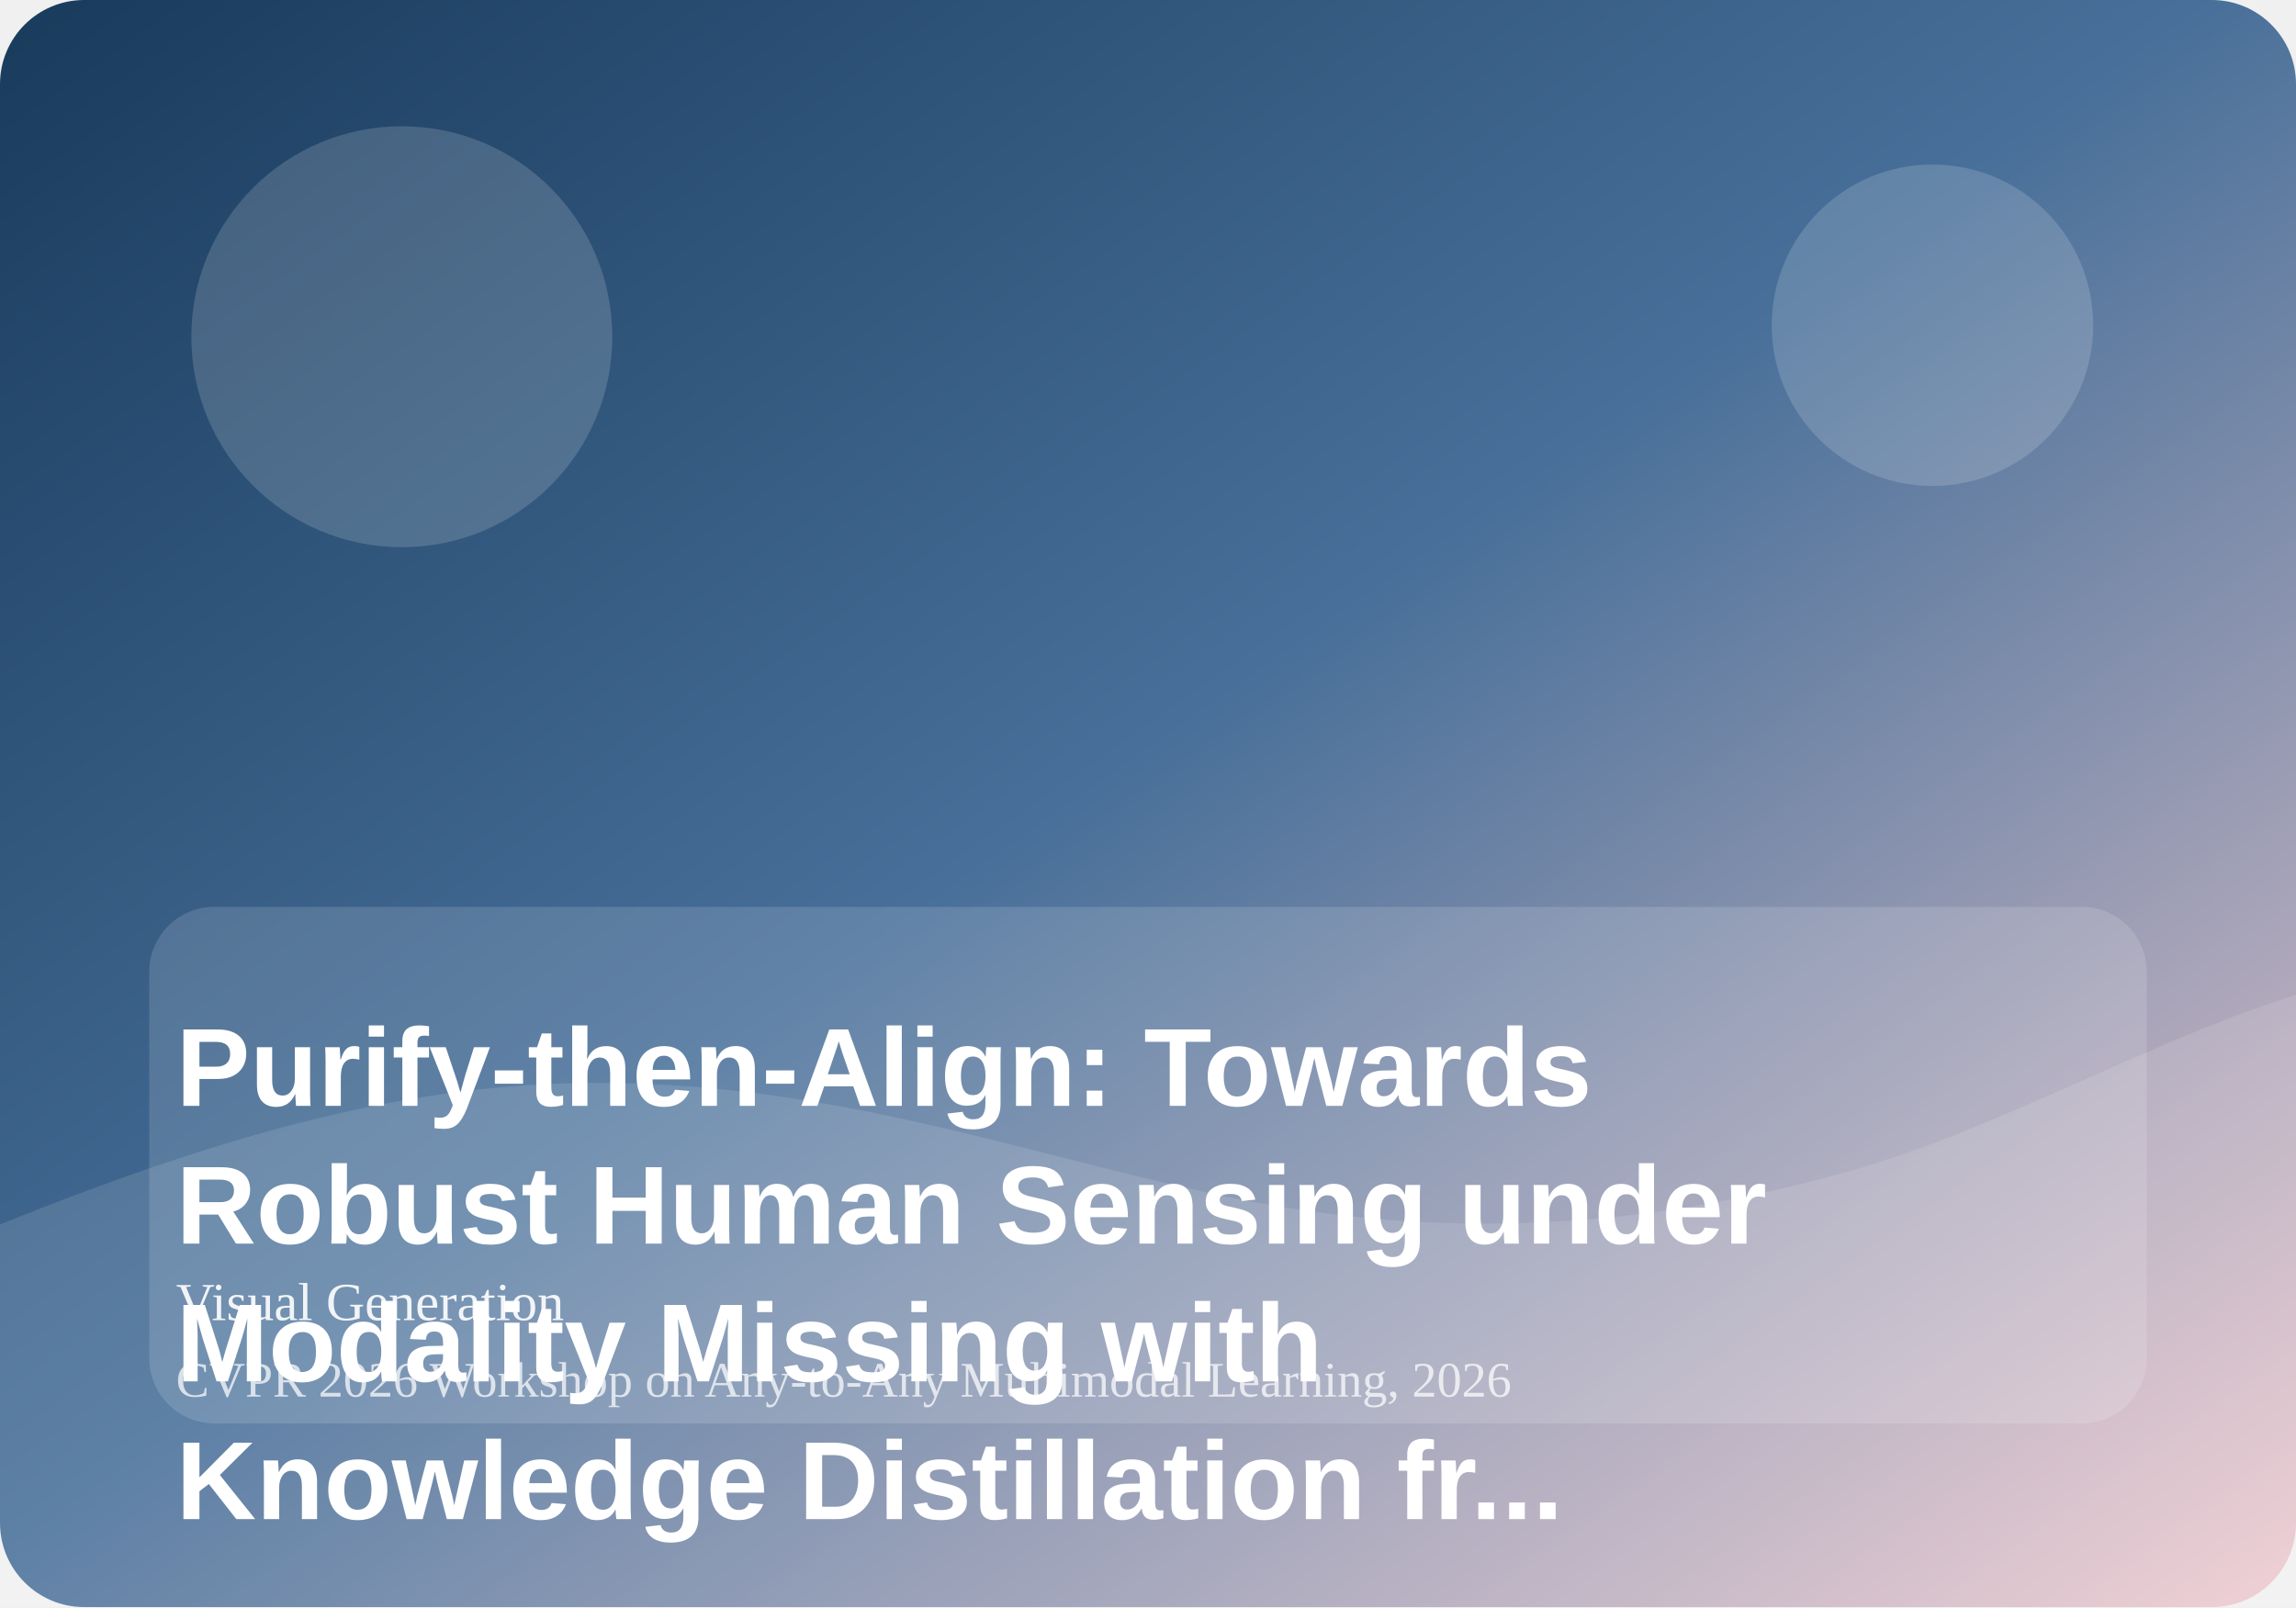
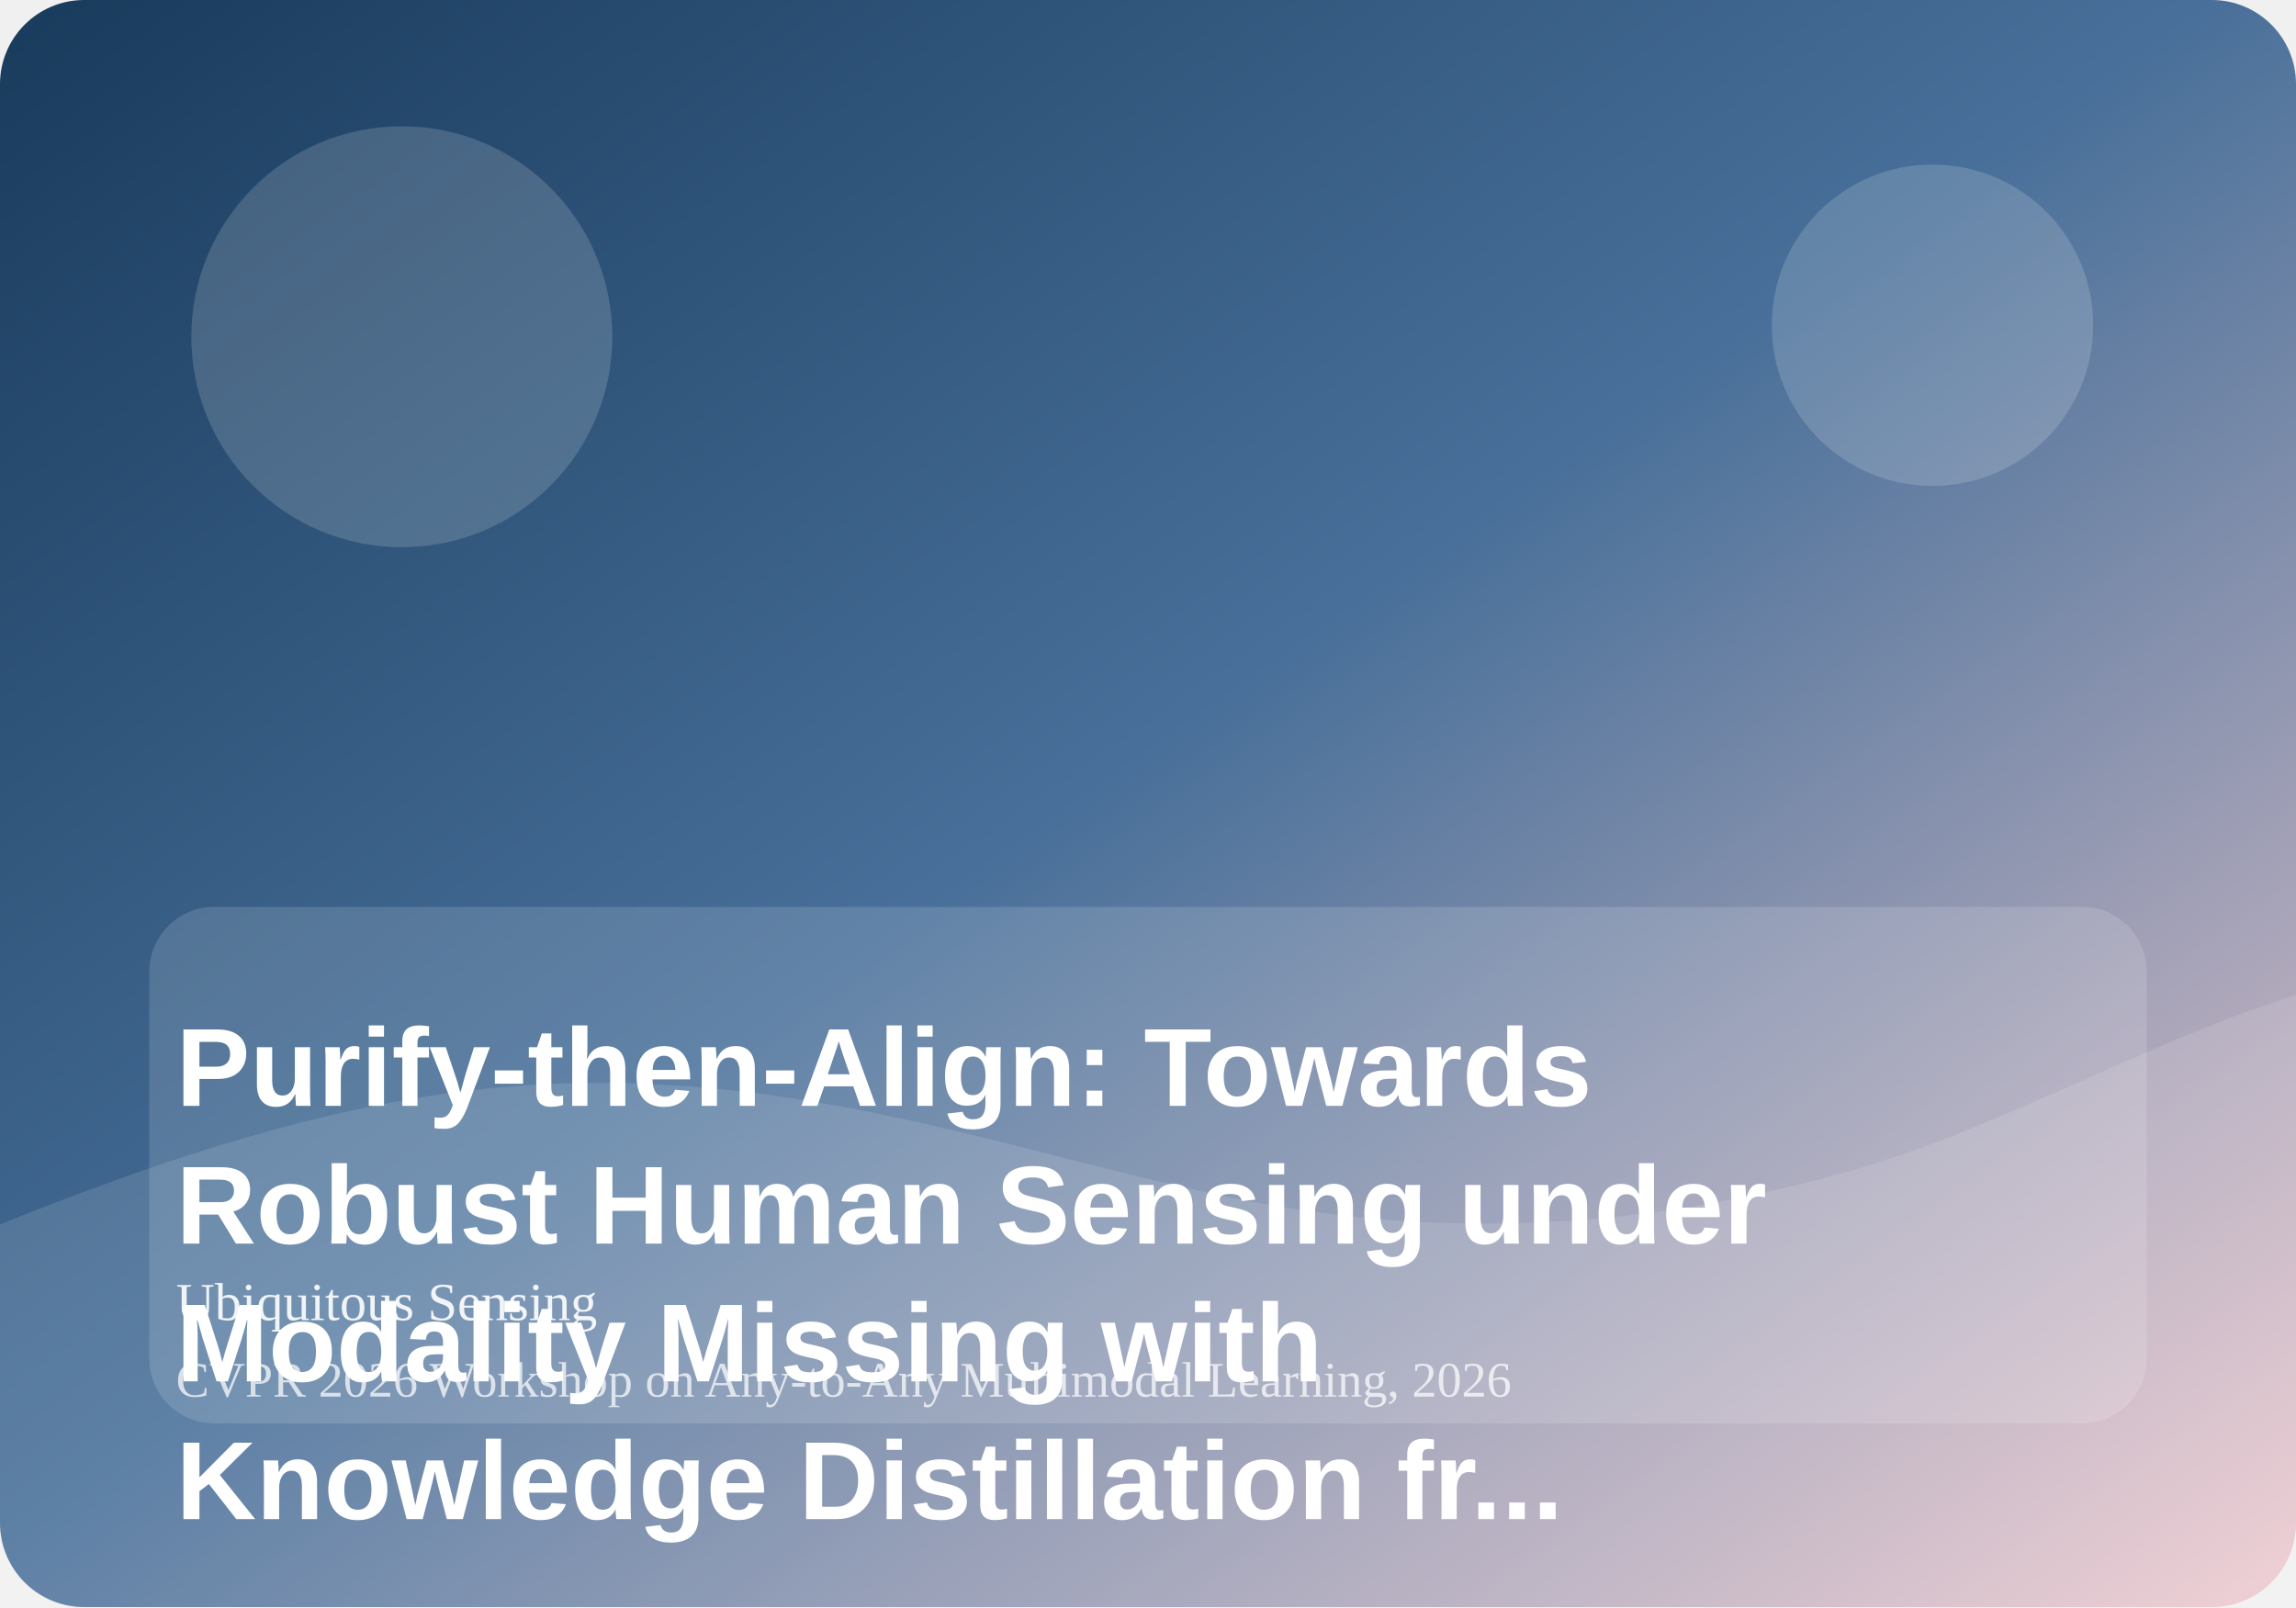
<svg xmlns="http://www.w3.org/2000/svg" viewBox="0 0 1200 840" role="img" aria-label="Purify-then-Align: Towards Robust Human Sensing under Modality Missing with Knowledge Distillation from Noisy Multimodal Teacher">
  <defs>
    <linearGradient id="paperGradient" x1="0%" y1="0%" x2="100%" y2="100%">
      <stop offset="0%" stop-color="#183a5b" />
      <stop offset="48%" stop-color="#476f99" />
      <stop offset="100%" stop-color="#f0cbd0" />
    </linearGradient>
  </defs>
  <rect width="1200" height="840" rx="44" fill="url(#paperGradient)" />
  <circle cx="210" cy="176" r="110" fill="rgba(255,255,255,0.16)" />
  <circle cx="1010" cy="170" r="84" fill="rgba(255,255,255,0.16)" />
  <path d="M0 640C124 590 218 566 312 566C434 566 532 602 634 624C744 648 850 644 960 614C1042 592 1118 546 1200 520V840H0Z" fill="rgba(255,255,255,0.12)" />
  <rect x="78" y="474" width="1044" height="270" rx="34" fill="rgba(255,255,255,0.14)" />
  <text x="92" y="578" font-family="Exo, Arial, sans-serif" font-size="58" font-weight="800" fill="#ffffff">
    <tspan x="92" dy="0">Purify-then-Align: Towards</tspan>
    <tspan x="92" dy="72">Robust Human Sensing under</tspan>
    <tspan x="92" dy="72">Modality Missing with</tspan>
    <tspan x="92" dy="72">Knowledge Distillation fr...</tspan>
  </text>
-   <text x="92" y="690" font-family="Source Sans 3, Arial, sans-serif" font-size="28" fill="rgba(255,255,255,0.9)">Visual Generation</text>
+   <text x="92" y="690" font-family="Source Sans 3, Arial, sans-serif" font-size="28" fill="rgba(255,255,255,0.9)">Ubiquitous Sensing</text>
  <text x="92" y="730" font-family="Source Sans 3, Arial, sans-serif" font-size="26" fill="rgba(255,255,255,0.72)">CVPR 2026 Workshop on Any-to-Any Multimodal Learning, 2026</text>
</svg>
